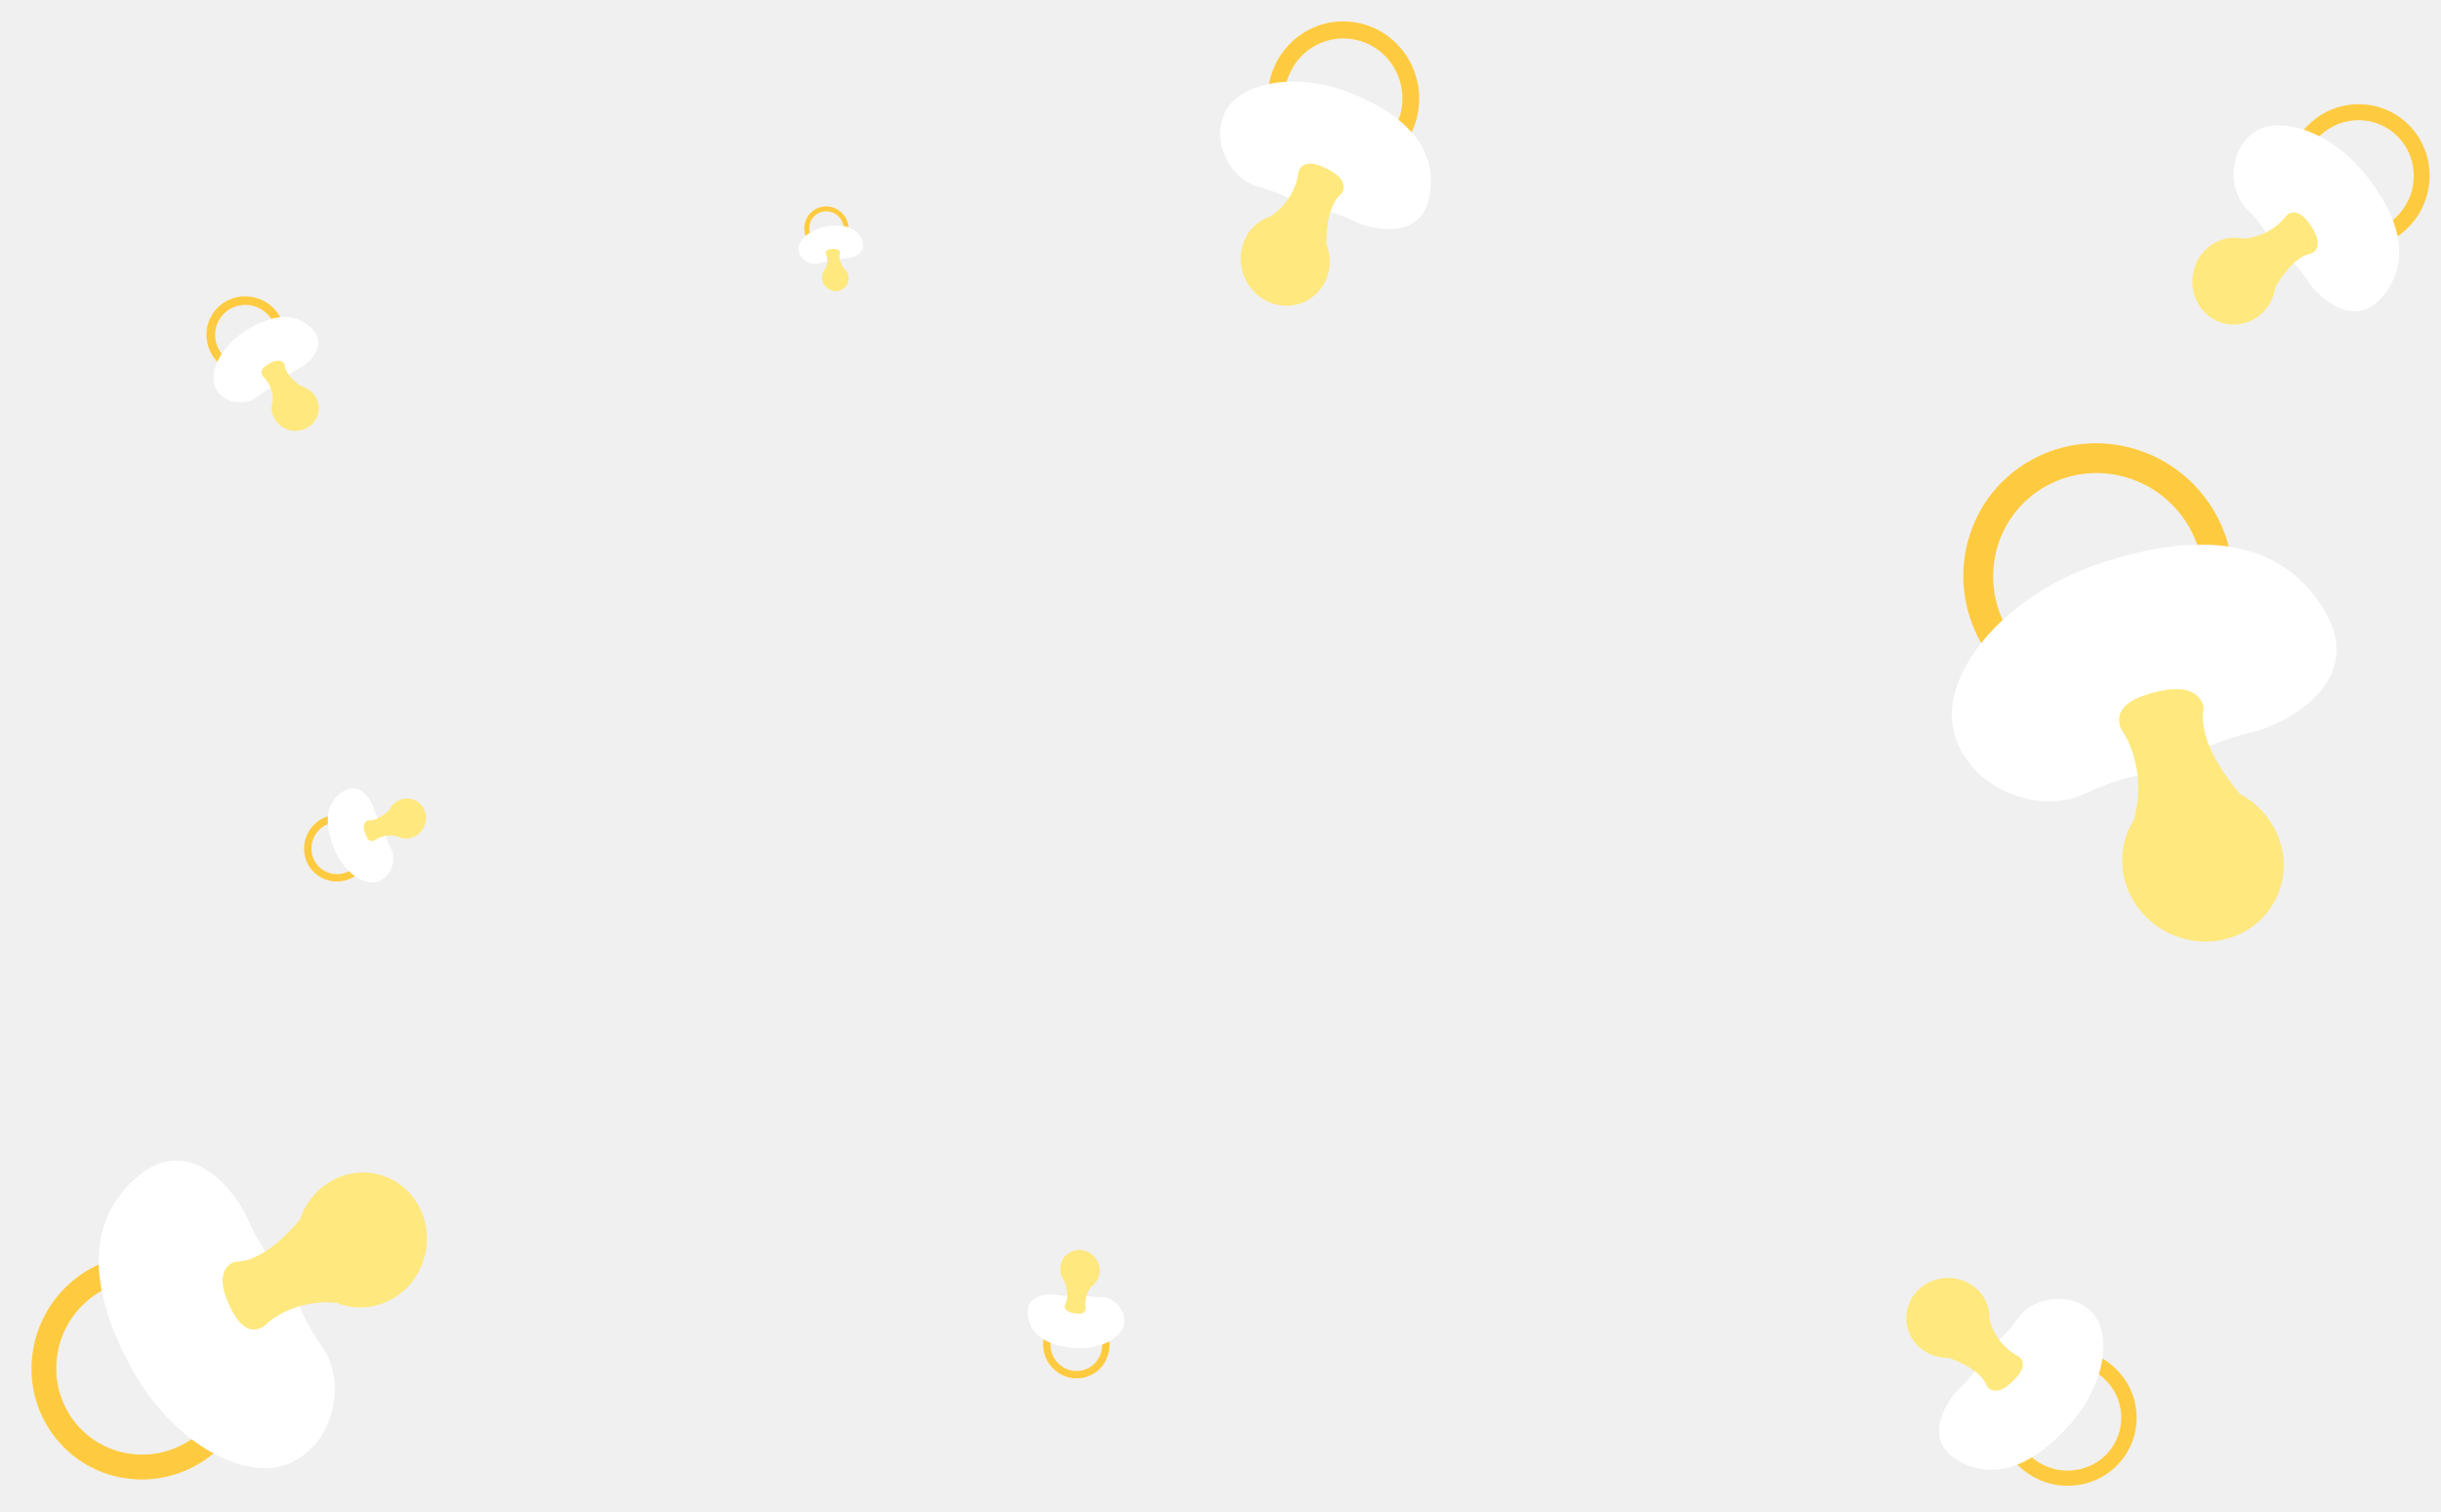
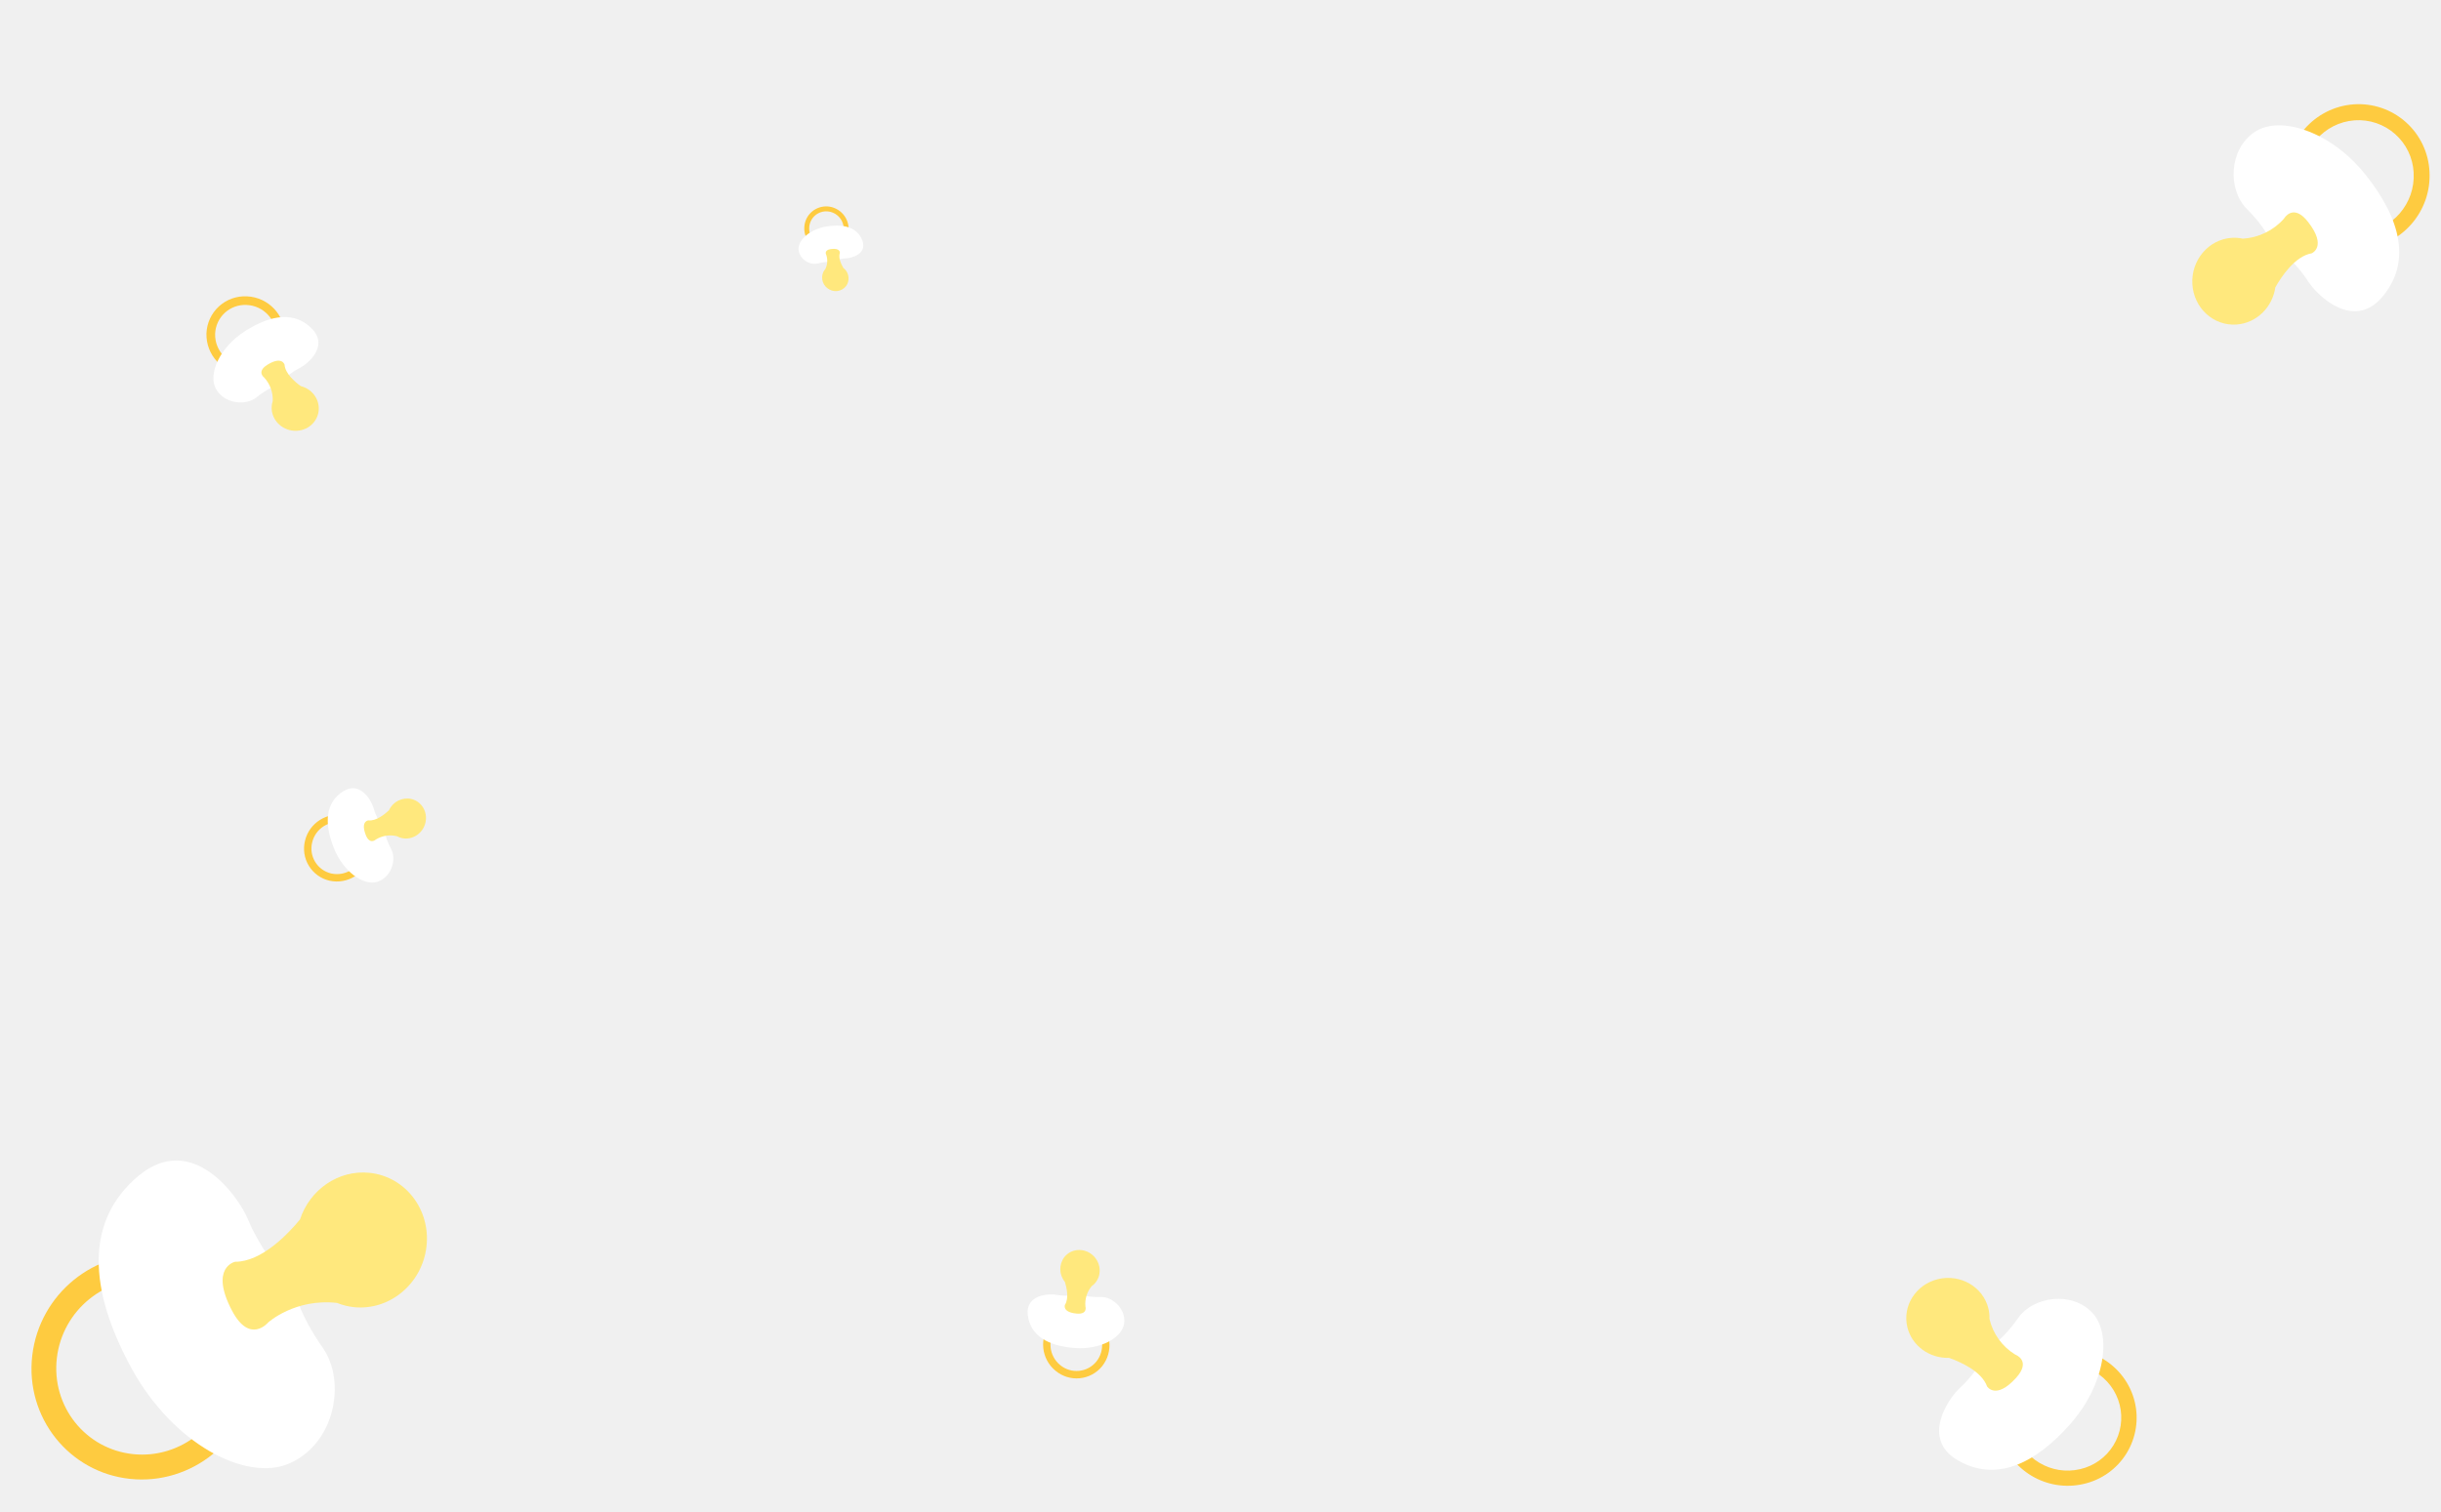
- <svg xmlns="http://www.w3.org/2000/svg" height="1281.006" viewBox="0 0 2068.522 1281.006" width="2068.522">
-   <path d="m818.949 453.7c9.486 39.954-14.82 80.375-54.287 90.284s-79.151-14.446-88.632-54.4 14.822-80.375 54.285-90.284 79.151 14.45 88.634 54.4m-163.234 40.983c12.182 51.306 63.142 82.585 113.824 69.862s81.9-64.637 69.726-115.943-63.139-82.587-113.826-69.862-81.9 64.635-69.724 115.943" fill="#fecb40" transform="matrix(-.9396926 -.3420201 .3420201 -.9396926 662.5598 1857.607)" />
-   <path d="m682.829 547.6s-6.618-12.943-35.631-33.421-37.215-73.54-6.474-102.093c29.1-27.025 98.184-17.688 152.789 30.3 57.249 50.313 80.1 104.065 50.371 155.351s-85.749 12.764-100.227-3.322-39.651-32.415-39.651-32.415" fill="#fff" transform="matrix(-.9396926 -.3420201 .3420201 -.9396926 705.8783 1847.061)" />
-   <path d="m713.583 458.945s-14.285 27.062-49.154 35.488a52.846 52.846 0 0 0 -14.63 1.517c-29.552 7.42-47.584 38.4-40.274 69.2s37.192 49.75 66.743 42.328c25.735-6.457 42.711-30.785 41.85-57.3 5.286-14.956 18.253-44.891 39.43-52.516 0 0 19.006-11.9-11.719-39.817-24.121-21.919-32.246 1.1-32.246 1.1" fill="#ffe87d" transform="matrix(-.9396926 -.3420201 .3420201 -.9396926 740.8638 1796.293)" />
-   <path d="m755.055 423.733c5.832 24.563-9.111 49.413-33.375 55.505a44.8 44.8 0 0 1 -54.49-33.445c-5.832-24.562 9.112-49.413 33.373-55.5a44.8 44.8 0 0 1 54.491 33.445m-100.354 25.19a57.537 57.537 0 0 0 69.977 42.95c31.162-7.824 50.353-39.738 42.866-71.28a57.536 57.536 0 0 0 -69.979-42.95c-31.16 7.823-50.351 39.736-42.865 71.28" fill="#fecb40" transform="matrix(0 1 -1 0 2186.54 490.267)" />
-   <path d="m659.1 489.64s-4.069-7.957-21.905-20.547-22.88-45.211-3.98-62.765c17.888-16.615 60.362-10.874 93.932 18.629 35.2 30.931 49.243 63.977 30.967 95.508s-52.717 7.847-61.618-2.043-24.379-19.922-24.379-19.922" fill="#fff" transform="matrix(0 1 -1 0 2179.518 479.732)" />
-   <path d="m672.873 454.876a48.286 48.286 0 0 1 -30.219 21.818 32.488 32.488 0 0 0 -8.994.933c-18.168 4.561-29.254 23.609-24.76 42.542s22.865 30.585 41.032 26.023c15.822-3.97 26.258-18.926 25.729-35.224 3.249-9.195 11.221-27.6 24.241-32.286 0 0 11.685-7.319-7.2-24.479-14.829-13.476-19.824.675-19.824.675" fill="#ffe87d" transform="matrix(0 1 -1 0 2162.573 475.327)" />
-   <path d="m710.924 403.033a26.216 26.216 0 0 1 -18.931 31.484 25.411 25.411 0 0 1 -30.908-18.971 26.217 26.217 0 0 1 18.93-31.484 25.412 25.412 0 0 1 30.909 18.971m-56.924 14.292a32.637 32.637 0 0 0 39.693 24.363 33.671 33.671 0 0 0 24.315-40.432 32.636 32.636 0 0 0 -39.694-24.362 33.67 33.67 0 0 0 -24.314 40.431" fill="#fecb40" transform="matrix(.2756374 -.9612617 .9612617 .2756374 -374.3198 830.7918)" />
-   <path d="m642.706 449.607s-2.308-4.514-12.425-11.655-12.978-25.645-2.258-35.6c10.147-9.424 34.239-6.168 53.281 10.567 19.964 17.545 27.932 36.29 17.565 54.175s-29.9 4.451-34.951-1.159-13.827-11.3-13.827-11.3" fill="#fff" transform="matrix(.2756374 -.9612617 .9612617 .2756374 -377.1718 821.8472)" />
-   <path d="m644.754 452.065a27.389 27.389 0 0 1 -17.141 12.376 18.428 18.428 0 0 0 -5.1.529c-10.305 2.587-16.594 13.392-14.044 24.131s12.97 17.349 23.275 14.761c8.975-2.252 14.894-10.736 14.594-19.98 1.843-5.216 6.365-15.654 13.75-18.314 0 0 6.628-4.151-4.087-13.885-8.411-7.644-11.245.383-11.245.383" fill="#ffe87d" transform="matrix(.2756374 -.9612617 .9612617 .2756374 -388.3495 815.2434)" />
-   <path d="m759.572 425.852c6.09 25.651-9.515 51.6-34.853 57.964a46.783 46.783 0 0 1 -56.9-34.927c-6.091-25.65 9.516-51.6 34.852-57.964a46.786 46.786 0 0 1 56.905 34.927m-104.8 26.311a60.087 60.087 0 0 0 73.078 44.853c32.543-8.171 52.583-41.5 44.765-74.438a60.084 60.084 0 0 0 -73.079-44.853c-32.541 8.169-52.582 41.5-44.764 74.438" fill="#fecb40" transform="matrix(.9848077 .1736482 -.1736482 .9848077 1371.256 -405.0151)" />
-   <path d="m660.775 493.738s-4.249-8.31-22.876-21.457-23.893-47.214-4.156-65.546c18.68-17.351 63.036-11.356 98.094 19.455 36.755 32.3 51.424 66.812 32.339 99.739s-55.052 8.194-64.348-2.133-25.457-20.81-25.457-20.81" fill="#fff" transform="matrix(.9848077 .1736482 -.1736482 .9848077 1357.594 -399.0235)" />
-   <path d="m675.751 455.163a50.425 50.425 0 0 1 -31.558 22.784 33.926 33.926 0 0 0 -9.393.974c-18.973 4.764-30.55 24.655-25.857 44.426s23.878 31.94 42.85 27.176c16.523-4.145 27.421-19.765 26.868-36.785 3.393-9.6 11.719-28.821 25.315-33.717 0 0 12.2-7.643-7.524-25.563-15.486-14.073-20.7.7-20.7.7" fill="#ffe87d" transform="matrix(.9848077 .1736482 -.1736482 .9848077 1349.015 -380.262)" />
-   <path d="m702.44 399.054a22.371 22.371 0 0 1 -16.154 26.866 21.684 21.684 0 0 1 -26.375-16.189 22.372 22.372 0 0 1 16.154-26.866 21.685 21.685 0 0 1 26.376 16.189m-48.575 12.2a27.85 27.85 0 0 0 33.871 20.789 28.732 28.732 0 0 0 20.749-34.5 27.849 27.849 0 0 0 -33.872-20.789 28.732 28.732 0 0 0 -20.748 34.5" fill="#fecb40" transform="matrix(-.7986355 .601815 -.601815 -.7986355 1699.452 1052.988)" />
-   <path d="m639.555 441.912s-1.969-3.852-10.6-9.945-11.075-21.884-1.927-30.38c8.658-8.042 29.217-5.264 45.466 9.017 17.036 14.972 23.835 30.967 14.989 46.229s-25.517 3.8-29.825-.989-11.8-9.645-11.8-9.645" fill="#fff" transform="matrix(-.7986355 .601815 -.601815 -.7986355 1694.944 1065.849)" />
-   <path d="m639.349 451.525a23.372 23.372 0 0 1 -14.627 10.56 15.725 15.725 0 0 0 -4.353.452c-8.794 2.208-14.16 11.427-11.985 20.592s11.067 14.8 19.861 12.6a16.851 16.851 0 0 0 12.453-17.05c1.573-4.451 5.432-13.358 11.733-15.628 0 0 5.656-3.542-3.487-11.849-7.178-6.523-9.6.326-9.6.326" fill="#ffe87d" transform="matrix(-.7986355 .601815 -.601815 -.7986355 1702.133 1083.268)" />
-   <path d="m685.985 391.336a14.913 14.913 0 0 1 -10.769 17.91 14.455 14.455 0 0 1 -17.582-10.792 14.914 14.914 0 0 1 10.766-17.909 14.456 14.456 0 0 1 17.582 10.792m-32.381 8.13a18.565 18.565 0 0 0 22.579 13.859 19.153 19.153 0 0 0 13.831-23 18.565 18.565 0 0 0 -22.58-13.858 19.153 19.153 0 0 0 -13.831 23" fill="#fecb40" transform="matrix(.6427876 -.7660444 .7660444 .6427876 -33.99135 454.6602)" />
-   <path d="m633.443 426.985s-1.313-2.568-7.068-6.63-7.383-14.588-1.284-20.252c5.772-5.361 19.477-3.509 30.309 6.011 11.357 9.98 15.889 20.643 9.992 30.817s-17.01 2.532-19.882-.659a47.537 47.537 0 0 0 -7.865-6.43" fill="#fff" transform="matrix(.6427876 -.7660444 .7660444 .6427876 -31.58763 432.9448)" />
-   <path d="m628.865 450.477a15.58 15.58 0 0 1 -9.751 7.04 10.483 10.483 0 0 0 -2.9.3 11.339 11.339 0 0 0 -7.989 13.727 10.99 10.99 0 0 0 13.24 8.4 11.233 11.233 0 0 0 8.3-11.366c1.048-2.967 3.621-8.9 7.822-10.418 0 0 3.77-2.361-2.325-7.9-4.785-4.348-6.4.218-6.4.218" fill="#ffe87d" transform="matrix(.6427876 -.7660444 .7660444 .6427876 -49.10183 408.3249)" />
-   <path d="m852.385 469.384c11.4 48.008-17.807 96.577-65.23 108.483s-95.107-17.358-106.5-65.368 17.81-96.577 65.227-108.483 95.107 17.363 106.5 65.368m-196.14 49.243c14.638 61.648 75.87 99.232 136.769 83.945s98.413-77.667 83.781-139.315-75.866-99.235-136.771-83.945-98.41 77.664-83.779 139.315" fill="#fecb40" transform="matrix(.5 -.8660254 .8660254 .5 969.5645 908.2807)" />
-   <path d="m695.248 577.931s-7.953-15.552-42.814-40.158-44.717-88.364-7.779-122.673c34.962-32.473 117.976-21.254 183.588 36.411 68.79 60.455 96.244 125.042 60.524 186.667s-103.034 15.337-120.431-3.992-47.643-38.947-47.643-38.947" fill="#fff" transform="matrix(.5 -.8660254 .8660254 .5 973.5011 969.4444)" />
-   <path d="m734.887 461.074s-17.165 32.517-59.063 42.642a63.5 63.5 0 0 0 -17.579 1.823c-35.509 8.915-57.176 46.143-48.392 83.146s44.689 59.778 80.2 50.861c30.923-7.758 51.32-36.991 50.286-68.845 6.351-17.971 21.932-53.94 47.378-63.1 0 0 22.837-14.3-14.081-47.843-28.983-26.338-38.746 1.318-38.746 1.318" fill="#ffe87d" transform="matrix(.5 -.8660254 .8660254 .5 1033.879 1028.927)" />
-   <path d="m765.931 428.834c6.454 27.183-10.083 54.684-36.934 61.425a49.576 49.576 0 0 1 -60.3-37.012c-6.455-27.181 10.084-54.683 36.933-61.425a49.579 49.579 0 0 1 60.3 37.012m-111.057 27.882c8.288 34.906 42.959 56.187 77.441 47.531s55.723-43.976 47.438-78.883-42.952-56.188-77.442-47.53-55.721 43.975-47.437 78.883" fill="#fecb40" transform="matrix(.94 -.342 .342 .94 313.3539 -85.92938)" />
-   <path d="m663.137 499.506s-4.5-8.806-24.242-22.738-25.32-50.033-4.4-69.46c19.8-18.387 66.8-12.034 103.951 20.616 38.95 34.23 54.495 70.8 34.27 105.694s-58.34 8.684-68.19-2.26-26.976-22.052-26.976-22.052" fill="#fff" transform="matrix(.94 -.342 .342 .94 302.6332 -71.34733)" />
-   <path d="m679.8 455.568a53.436 53.436 0 0 1 -33.443 24.145 35.955 35.955 0 0 0 -9.953 1.032c-20.106 5.048-32.374 26.127-27.4 47.079s25.3 33.848 45.409 28.8c17.509-4.393 29.058-20.945 28.473-38.981 3.6-10.176 12.418-30.542 26.826-35.73 0 0 12.931-8.1-7.973-27.09-16.411-14.913-21.939.747-21.939.747" fill="#ffe87d" transform="matrix(.94 -.342 .342 .94 304.9975 -46.42918)" />
-   <path d="m702.44 399.054a22.371 22.371 0 0 1 -16.154 26.866 21.684 21.684 0 0 1 -26.375-16.189 22.372 22.372 0 0 1 16.154-26.866 21.685 21.685 0 0 1 26.376 16.189m-48.575 12.2a27.85 27.85 0 0 0 33.871 20.789 28.732 28.732 0 0 0 20.749-34.5 27.849 27.849 0 0 0 -33.872-20.789 28.732 28.732 0 0 0 -20.748 34.5" fill="#fecb40" transform="matrix(-.8910065 -.4539905 .4539905 -.8910065 709.2583 1388.476)" />
-   <path d="m639.555 441.912s-1.969-3.852-10.6-9.945-11.075-21.884-1.927-30.38c8.658-8.042 29.217-5.264 45.466 9.017 17.036 14.972 23.835 30.967 14.989 46.229s-25.517 3.8-29.825-.989-11.8-9.645-11.8-9.645" fill="#fff" transform="matrix(-.8910065 -.4539905 .4539905 -.8910065 695.723 1390.062)" />
-   <path d="m639.349 451.525a23.372 23.372 0 0 1 -14.627 10.56 15.725 15.725 0 0 0 -4.353.452c-8.794 2.208-14.16 11.427-11.985 20.592s11.067 14.8 19.861 12.6a16.851 16.851 0 0 0 12.453-17.05c1.573-4.451 5.432-13.358 11.733-15.628 0 0 5.656-3.542-3.487-11.849-7.178-6.523-9.6.326-9.6.326" fill="#ffe87d" transform="matrix(-.8910065 -.4539905 .4539905 -.8910065 683.2189 1404.159)" />
+ <svg xmlns="http://www.w3.org/2000/svg" width="2068.522" height="1281.006" viewBox="0 0 2068.522 1281.006">
+   <g id="Group_307" data-name="Group 307" transform="translate(80.894 93.328)">
+     <g id="Group_300" data-name="Group 300" transform="translate(631.104 1782.273) rotate(-160)">
+       <path id="Path_389" data-name="Path 389" d="M818.949,453.7c9.486,39.954-14.82,80.375-54.287,90.284s-79.151-14.446-88.632-54.4,14.822-80.375,54.285-90.284,79.151,14.45,88.634,54.4M655.715,494.683c12.182,51.306,63.142,82.585,113.824,69.862s81.9-64.637,69.726-115.943-63.139-82.587-113.826-69.862-81.9,64.635-69.724,115.943" transform="translate(52.611 0)" fill="#fecb40" />
+       <path id="Path_390" data-name="Path 390" d="M682.829,547.6s-6.618-12.943-35.631-33.421-37.215-73.54-6.474-102.093c29.1-27.025,98.184-17.688,152.789,30.3,57.249,50.313,80.1,104.065,50.371,155.351s-85.749,12.764-100.227-3.322S704.006,562,704.006,562" transform="translate(15.512 24.726)" fill="#fff" />
+       <path id="Path_391" data-name="Path 391" d="M713.583,458.945s-14.285,27.062-49.154,35.488a52.846,52.846,0,0,0-14.63,1.517c-29.552,7.42-47.584,38.4-40.274,69.2s37.192,49.75,66.743,42.328c25.735-6.457,42.711-30.785,41.85-57.3,5.286-14.956,18.253-44.891,39.43-52.516,0,0,19.006-11.9-11.719-39.817-24.121-21.919-32.246,1.1-32.246,1.1" transform="translate(0 84.398)" fill="#ffe87d" />
+     </g>
+     <g id="Group_301" data-name="Group 301" transform="translate(2105.646 381.999) rotate(90)">
+       <path id="Path_392" data-name="Path 392" d="M755.055,423.733c5.832,24.563-9.111,49.413-33.375,55.505a44.8,44.8,0,0,1-54.49-33.445c-5.832-24.562,9.112-49.413,33.373-55.5a44.8,44.8,0,0,1,54.491,33.445M654.7,448.928a57.537,57.537,0,0,0,69.977,42.95c31.162-7.824,50.353-39.738,42.866-71.28a57.536,57.536,0,0,0-69.979-42.95c-31.16,7.823-50.351,39.736-42.865,71.28" transform="translate(14.94 0)" fill="#fecb40" />
+       <path id="Path_393" data-name="Path 393" d="M659.1,489.64s-4.069-7.957-21.905-20.547-22.88-45.211-3.98-62.765c17.888-16.615,60.362-10.874,93.932,18.629,35.2,30.931,49.243,63.977,30.967,95.508s-52.717,7.847-61.618-2.043S672.117,498.5,672.117,498.5" transform="translate(4.405 7.022)" fill="#fff" />
+       <path id="Path_394" data-name="Path 394" d="M672.873,454.876a48.286,48.286,0,0,1-30.219,21.818,32.488,32.488,0,0,0-8.994.933c-18.168,4.561-29.254,23.609-24.76,42.542s22.865,30.585,41.032,26.023c15.822-3.97,26.258-18.926,25.729-35.224,3.249-9.195,11.221-27.6,24.241-32.286,0,0,11.685-7.319-7.2-24.479-14.829-13.476-19.824.675-19.824.675" transform="translate(0 23.967)" fill="#ffe87d" />
+     </g>
+     <g id="Group_302" data-name="Group 302" transform="translate(-452.16 726.814) rotate(-74)">
+       <path id="Path_395" data-name="Path 395" d="M710.924,403.033a26.216,26.216,0,0,1-18.931,31.484,25.411,25.411,0,0,1-30.908-18.971,26.217,26.217,0,0,1,18.93-31.484,25.412,25.412,0,0,1,30.909,18.971M654,417.325a32.637,32.637,0,0,0,39.693,24.363,33.671,33.671,0,0,0,24.315-40.432,32.636,32.636,0,0,0-39.694-24.362A33.67,33.67,0,0,0,654,417.325" transform="translate(-11.079 0)" fill="#fecb40" />
+       <path id="Path_396" data-name="Path 396" d="M642.706,449.607s-2.308-4.514-12.425-11.655-12.978-25.645-2.258-35.6c10.147-9.424,34.239-6.168,53.281,10.567,19.964,17.545,27.932,36.29,17.565,54.175s-29.9,4.451-34.951-1.159-13.827-11.3-13.827-11.3" transform="translate(-3.267 -5.207)" fill="#fff" />
+       <path id="Path_397" data-name="Path 397" d="M644.754,452.065a27.389,27.389,0,0,1-17.141,12.376,18.428,18.428,0,0,0-5.1.529c-10.305,2.587-16.594,13.392-14.044,24.131s12.97,17.349,23.275,14.761c8.975-2.252,14.894-10.736,14.594-19.98,1.843-5.216,6.365-15.654,13.75-18.314,0,0,6.628-4.151-4.087-13.885-8.411-7.644-11.245.383-11.245.383" transform="translate(0 -17.772)" fill="#ffe87d" />
+     </g>
+     <g id="Group_303" data-name="Group 303" transform="translate(1273.025 -501.4) rotate(10)">
+       <path id="Path_398" data-name="Path 398" d="M759.572,425.852c6.09,25.651-9.515,51.6-34.853,57.964a46.783,46.783,0,0,1-56.9-34.927c-6.091-25.65,9.516-51.6,34.852-57.964a46.786,46.786,0,0,1,56.905,34.927m-104.8,26.311a60.087,60.087,0,0,0,73.078,44.853c32.543-8.171,52.583-41.5,44.765-74.438a60.084,60.084,0,0,0-73.079-44.853c-32.541,8.169-52.582,41.5-44.764,74.438" transform="translate(17.604 0)" fill="#fecb40" />
+       <path id="Path_399" data-name="Path 399" d="M660.775,493.738s-4.249-8.31-22.876-21.457-23.893-47.214-4.156-65.546c18.68-17.351,63.036-11.356,98.094,19.455,36.755,32.3,51.424,66.812,32.339,99.739s-55.052,8.194-64.348-2.133-25.457-20.81-25.457-20.81" transform="translate(5.19 8.273)" fill="#fff" />
+       <path id="Path_400" data-name="Path 400" d="M675.751,455.163a50.425,50.425,0,0,1-31.558,22.784,33.926,33.926,0,0,0-9.393.974c-18.973,4.764-30.55,24.655-25.857,44.426s23.878,31.94,42.85,27.176c16.523-4.145,27.421-19.765,26.868-36.785,3.393-9.6,11.719-28.821,25.315-33.717,0,0,12.2-7.643-7.524-25.563-15.486-14.073-20.7.7-20.7.7" transform="translate(0 28.239)" fill="#ffe87d" />
+     </g>
+     <g id="Group_304" data-name="Group 304" transform="translate(1605.715 969.338) rotate(143)">
+       <path id="Path_401" data-name="Path 401" d="M702.44,399.054a22.371,22.371,0,0,1-16.154,26.866,21.684,21.684,0,0,1-26.375-16.189,22.372,22.372,0,0,1,16.154-26.866,21.685,21.685,0,0,1,26.376,16.189m-48.575,12.2a27.85,27.85,0,0,0,33.871,20.789,28.732,28.732,0,0,0,20.749-34.5,27.849,27.849,0,0,0-33.872-20.789,28.732,28.732,0,0,0-20.748,34.5" transform="translate(-16.081 0)" fill="#fecb40" />
+       <path id="Path_402" data-name="Path 402" d="M639.555,441.912s-1.969-3.852-10.6-9.945-11.075-21.884-1.927-30.38c8.658-8.042,29.217-5.264,45.466,9.017,17.036,14.972,23.835,30.967,14.989,46.229s-25.517,3.8-29.825-.989-11.8-9.645-11.8-9.645" transform="translate(-4.741 -7.558)" fill="#fff" />
+       <path id="Path_403" data-name="Path 403" d="M639.349,451.525a23.372,23.372,0,0,1-14.627,10.56,15.725,15.725,0,0,0-4.353.452c-8.794,2.208-14.16,11.427-11.985,20.592s11.067,14.8,19.861,12.6a16.851,16.851,0,0,0,12.453-17.05c1.573-4.451,5.432-13.358,11.733-15.628,0,0,5.656-3.542-3.487-11.849-7.178-6.523-9.6.326-9.6.326" transform="translate(0 -25.796)" fill="#ffe87d" />
+     </g>
+     <g id="Group_305" data-name="Group 305" transform="translate(-98.313 341.582) rotate(-50)">
+       <path id="Path_404" data-name="Path 404" d="M685.985,391.336a14.913,14.913,0,0,1-10.769,17.91,14.455,14.455,0,0,1-17.582-10.792A14.914,14.914,0,0,1,668.4,380.545a14.456,14.456,0,0,1,17.582,10.792m-32.381,8.13a18.565,18.565,0,0,0,22.579,13.859,19.153,19.153,0,0,0,13.831-23,18.565,18.565,0,0,0-22.58-13.858,19.153,19.153,0,0,0-13.831,23" transform="translate(-25.782 0)" fill="#fecb40" />
+       <path id="Path_405" data-name="Path 405" d="M633.443,426.985s-1.313-2.568-7.068-6.63-7.383-14.588-1.284-20.252c5.772-5.361,19.477-3.509,30.309,6.011,11.357,9.98,15.889,20.643,9.992,30.817s-17.01,2.532-19.882-.659a47.537,47.537,0,0,0-7.865-6.43" transform="translate(-7.602 -12.117)" fill="#fff" />
+       <path id="Path_406" data-name="Path 406" d="M628.865,450.477a15.58,15.58,0,0,1-9.751,7.04,10.483,10.483,0,0,0-2.9.3,11.339,11.339,0,0,0-7.989,13.727,10.99,10.99,0,0,0,13.24,8.4,11.233,11.233,0,0,0,8.3-11.366c1.048-2.967,3.621-8.9,7.822-10.418,0,0,3.77-2.361-2.325-7.9-4.785-4.348-6.4.218-6.4.218" transform="translate(0 -41.359)" fill="#ffe87d" />
+     </g>
+     <g id="Group_309" data-name="Group 309" transform="translate(614.036 1287.847) rotate(-153)">
+       <path id="Path_401-2" data-name="Path 401" d="M702.44,399.054a22.371,22.371,0,0,1-16.154,26.866,21.684,21.684,0,0,1-26.375-16.189,22.372,22.372,0,0,1,16.154-26.866,21.685,21.685,0,0,1,26.376,16.189m-48.575,12.2a27.85,27.85,0,0,0,33.871,20.789,28.732,28.732,0,0,0,20.749-34.5,27.849,27.849,0,0,0-33.872-20.789,28.732,28.732,0,0,0-20.748,34.5" transform="translate(-16.081 0)" fill="#fecb40" />
+       <path id="Path_402-2" data-name="Path 402" d="M639.555,441.912s-1.969-3.852-10.6-9.945-11.075-21.884-1.927-30.38c8.658-8.042,29.217-5.264,45.466,9.017,17.036,14.972,23.835,30.967,14.989,46.229s-25.517,3.8-29.825-.989-11.8-9.645-11.8-9.645" transform="translate(-4.741 -7.558)" fill="#fff" />
+       <path id="Path_403-2" data-name="Path 403" d="M639.349,451.525a23.372,23.372,0,0,1-14.627,10.56,15.725,15.725,0,0,0-4.353.452c-8.794,2.208-14.16,11.427-11.985,20.592s11.067,14.8,19.861,12.6a16.851,16.851,0,0,0,12.453-17.05c1.573-4.451,5.432-13.358,11.733-15.628,0,0,5.656-3.542-3.487-11.849-7.178-6.523-9.6.326-9.6.326" transform="translate(0 -25.796)" fill="#ffe87d" />
+     </g>
+   </g>
</svg>
